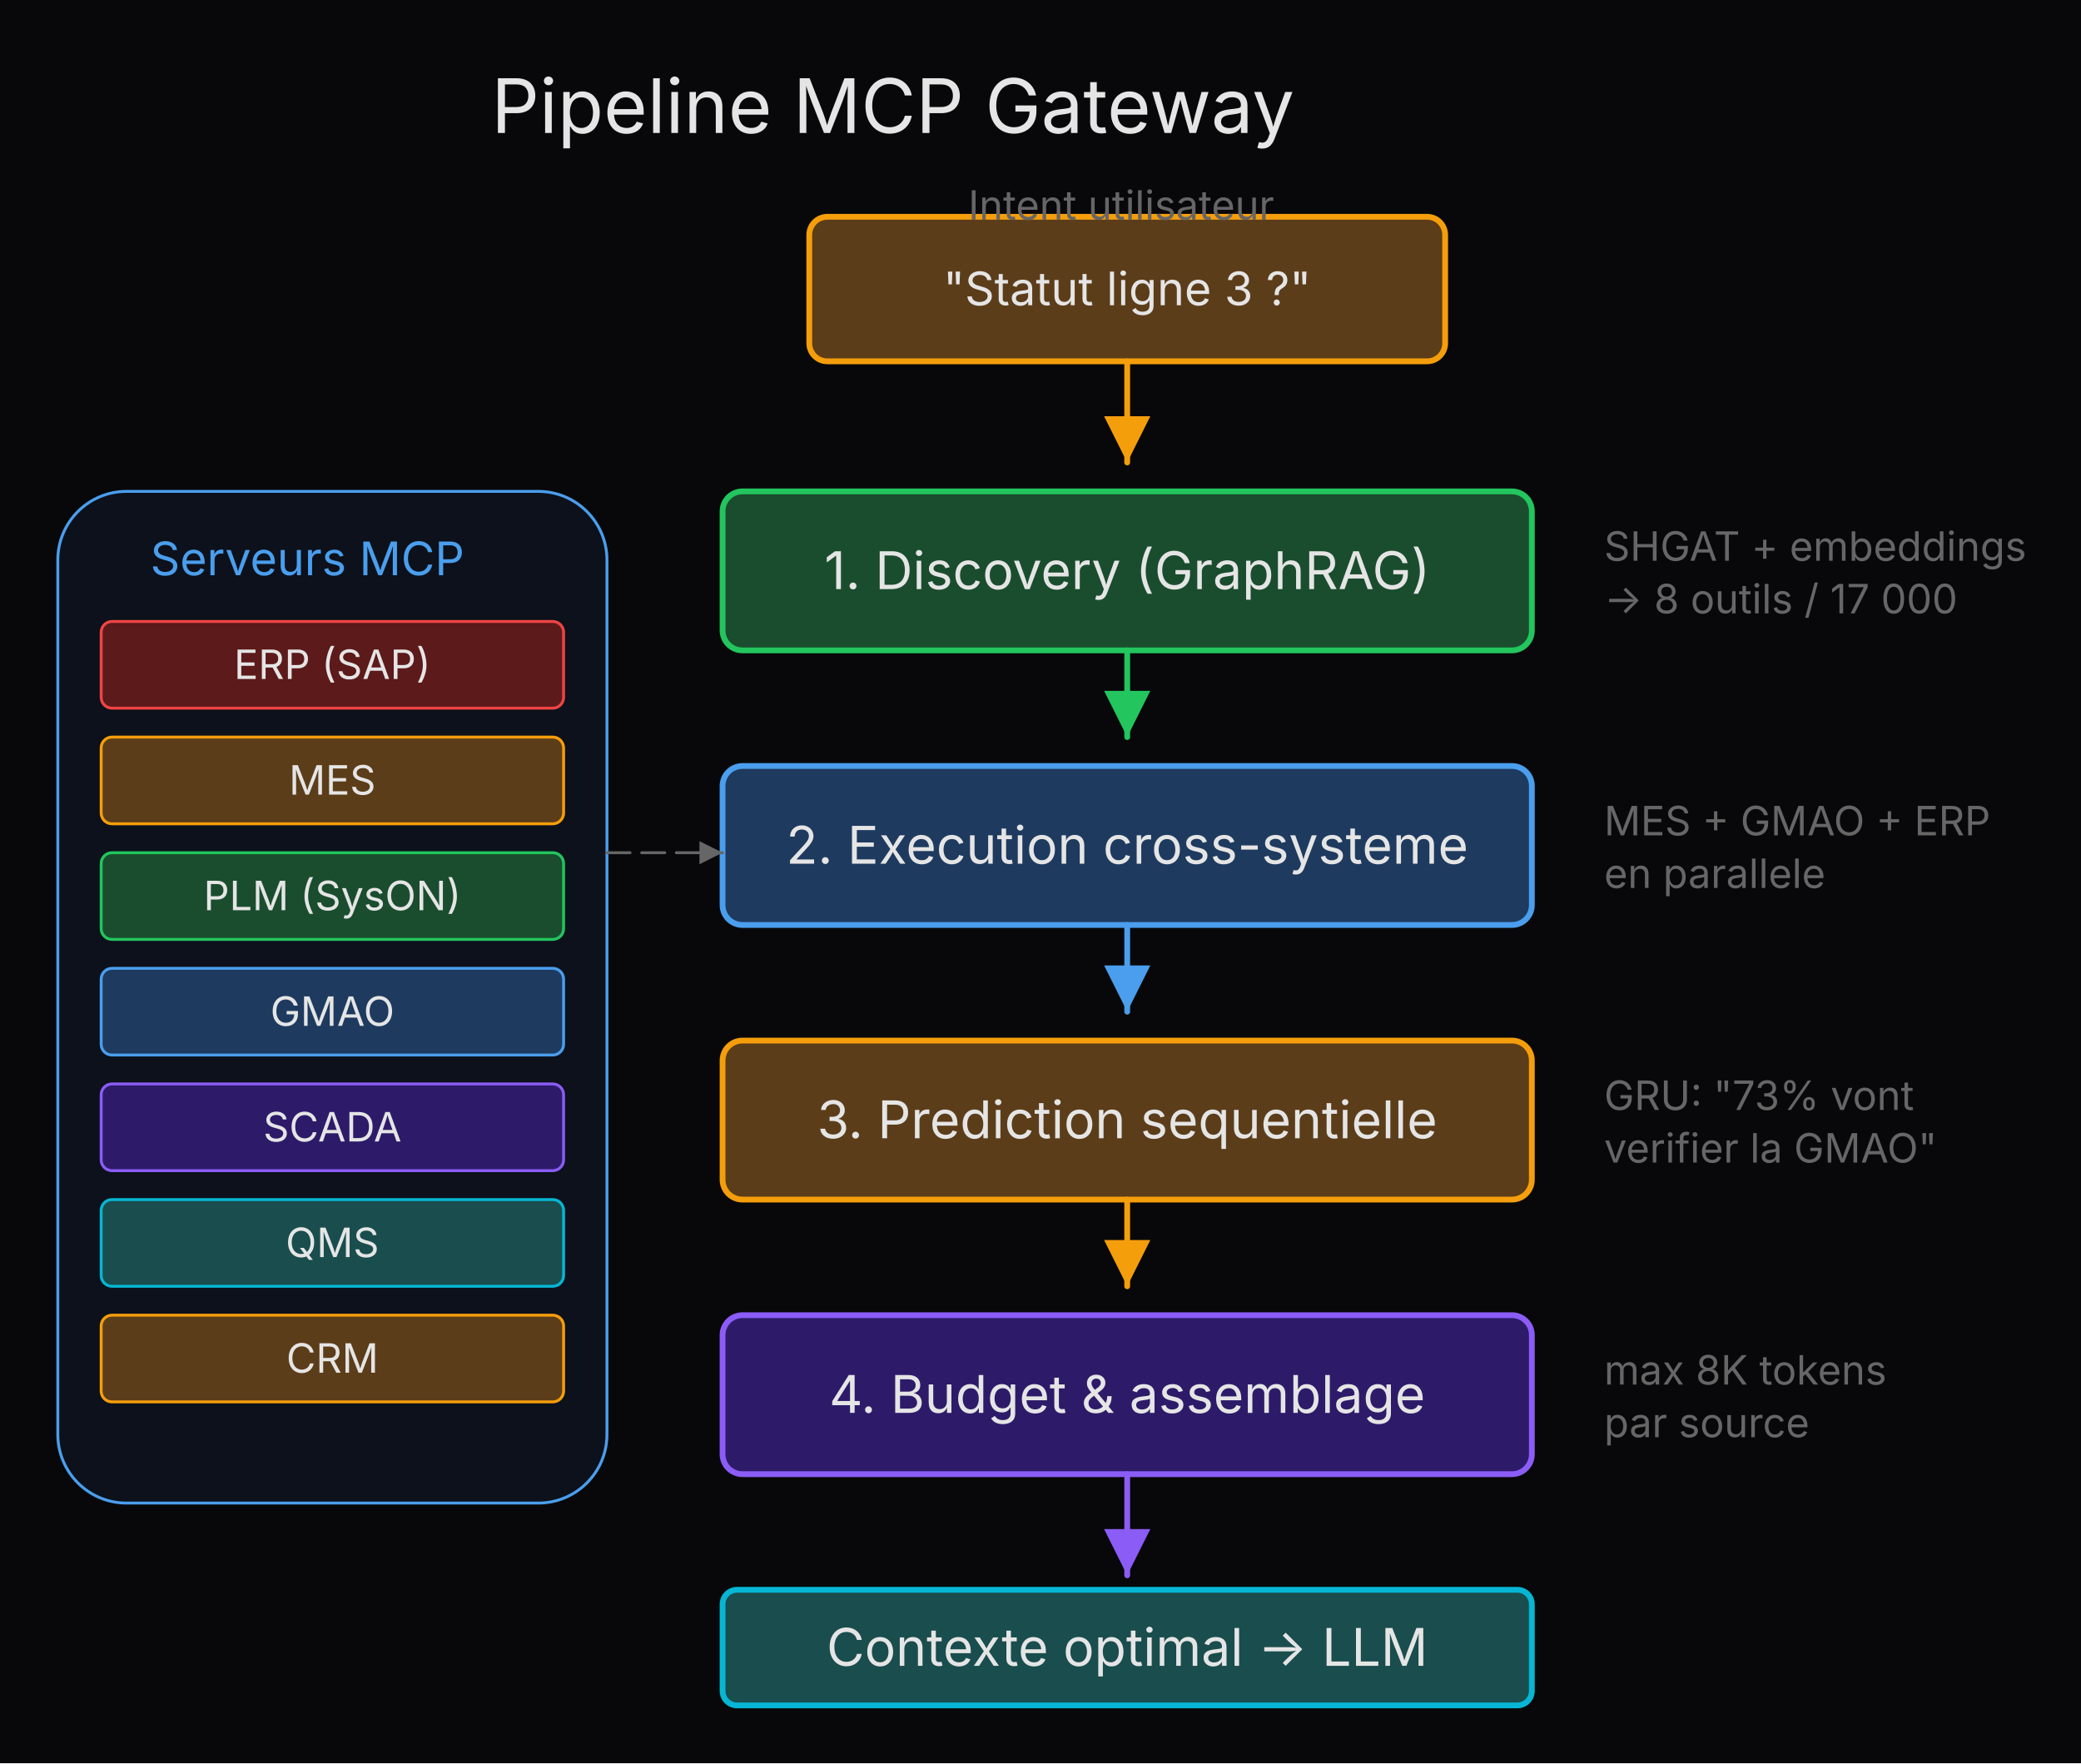
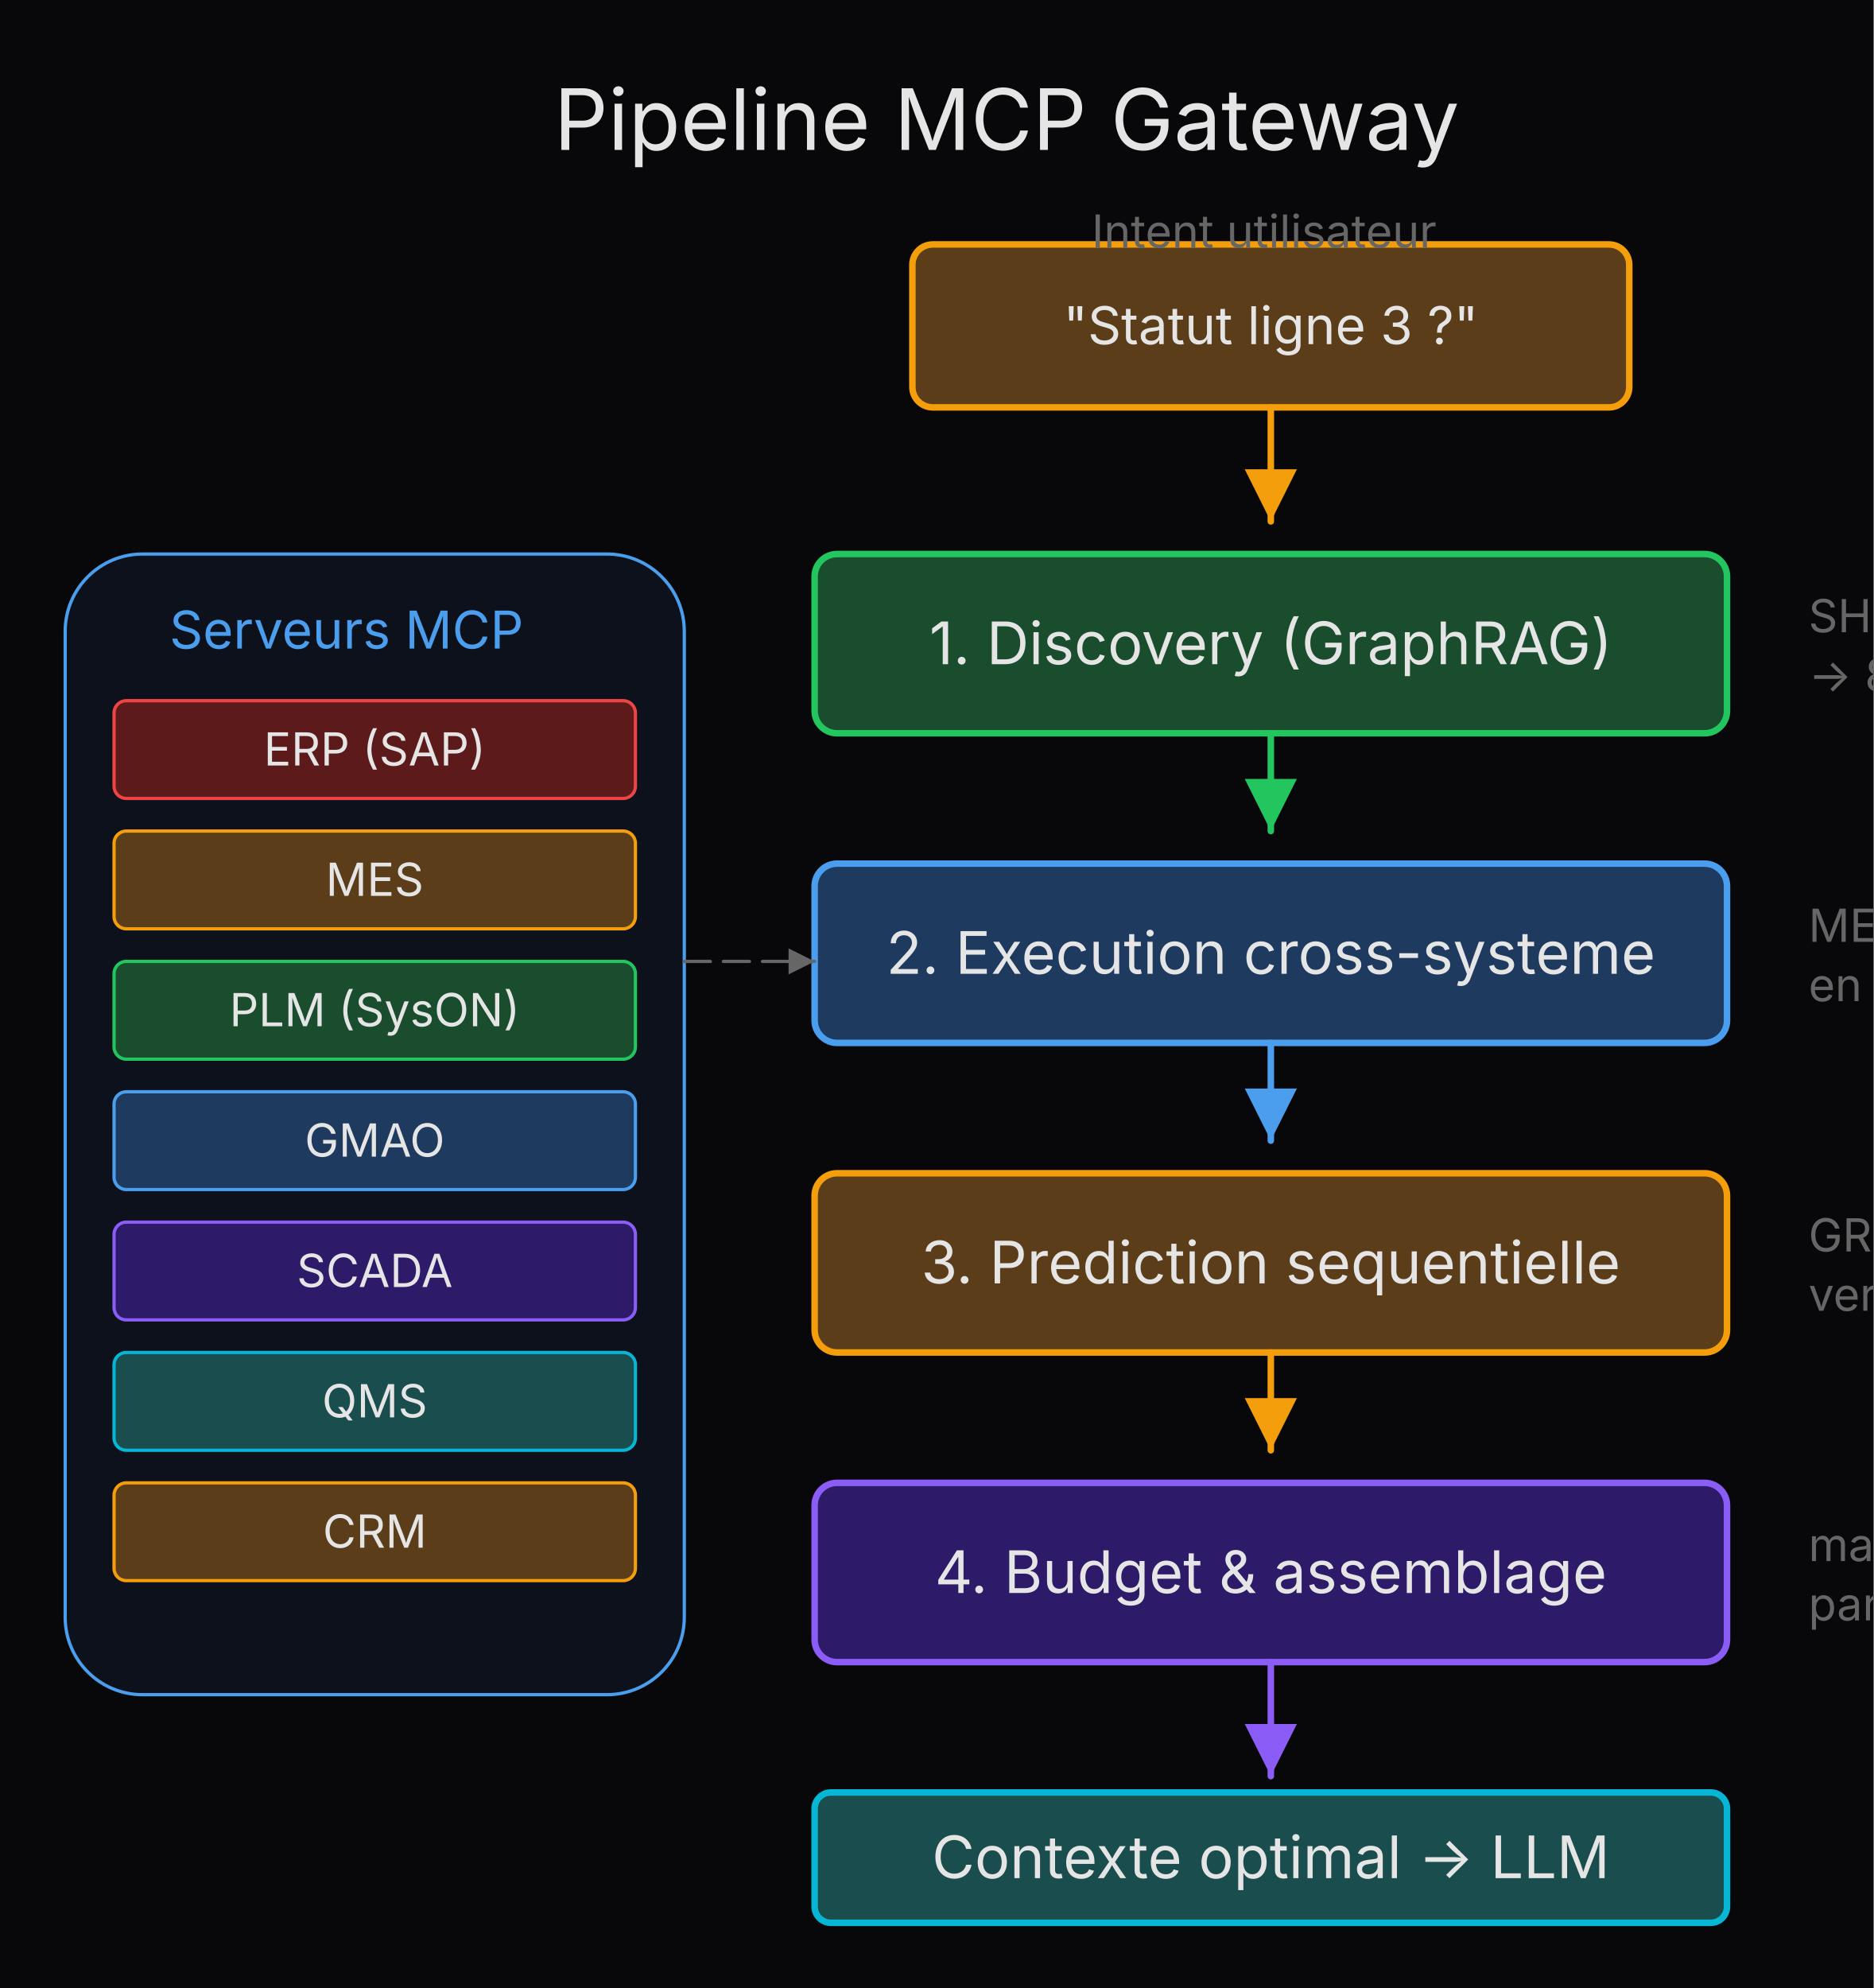
- <svg xmlns="http://www.w3.org/2000/svg" viewBox="0 0 720 610" width="720" height="610">
+ <svg xmlns="http://www.w3.org/2000/svg" viewBox="0 0 575 610" width="575" height="610">
  <defs>
    <marker id="ah-f59e0b" viewBox="0 0 10 10" refX="10" refY="5" markerWidth="8" markerHeight="8" orient="auto-start-reverse">
      <path d="M0,0 L10,5 L0,10 Z" fill="#f59e0b" />
    </marker>
    <marker id="ah-22c55e" viewBox="0 0 10 10" refX="10" refY="5" markerWidth="8" markerHeight="8" orient="auto-start-reverse">
      <path d="M0,0 L10,5 L0,10 Z" fill="#22c55e" />
    </marker>
    <marker id="ah-4a9eed" viewBox="0 0 10 10" refX="10" refY="5" markerWidth="8" markerHeight="8" orient="auto-start-reverse">
      <path d="M0,0 L10,5 L0,10 Z" fill="#4a9eed" />
    </marker>
    <marker id="ah-8b5cf6" viewBox="0 0 10 10" refX="10" refY="5" markerWidth="8" markerHeight="8" orient="auto-start-reverse">
      <path d="M0,0 L10,5 L0,10 Z" fill="#8b5cf6" />
    </marker>
    <marker id="ah-666666" viewBox="0 0 10 10" refX="10" refY="5" markerWidth="8" markerHeight="8" orient="auto-start-reverse">
      <path d="M0,0 L10,5 L0,10 Z" fill="#666666" />
    </marker>
  </defs>
-   <rect x="0" y="0" width="720" height="610" fill="#08080a" />
+   <rect x="0" y="0" width="575" height="610" fill="#08080a" />
  <text x="170" y="46" font-family="&quot;Inter&quot;, &quot;Segoe UI&quot;, system-ui, -apple-system, sans-serif" font-size="26" fill="#e5e5e5" text-anchor="start">Pipeline MCP Gateway</text>
  <rect x="280" y="75" width="220" height="50" rx="6.25" fill="#5c3d1a" stroke="#f59e0b" stroke-width="2" />
  <text x="390" y="105.6" font-family="&quot;Inter&quot;, &quot;Segoe UI&quot;, system-ui, -apple-system, sans-serif" font-size="16" fill="#e5e5e5" text-anchor="middle">"Statut ligne 3 ?"</text>
  <text x="335" y="76" font-family="&quot;Inter&quot;, &quot;Segoe UI&quot;, system-ui, -apple-system, sans-serif" font-size="14" fill="#666666" text-anchor="start">Intent utilisateur</text>
  <path d="M390 125 L390 160" fill="none" stroke="#f59e0b" stroke-width="2" stroke-linejoin="round" stroke-linecap="round" marker-end="url(#ah-f59e0b)" />
  <rect x="250" y="170" width="280" height="55" rx="6.88" fill="#1a4d2e" stroke="#22c55e" stroke-width="2" />
  <text x="390" y="203.8" font-family="&quot;Inter&quot;, &quot;Segoe UI&quot;, system-ui, -apple-system, sans-serif" font-size="18" fill="#e5e5e5" text-anchor="middle">1. Discovery (GraphRAG)</text>
  <text font-family="&quot;Inter&quot;, &quot;Segoe UI&quot;, system-ui, -apple-system, sans-serif" font-size="14" fill="#666666" text-anchor="start" y="194">
    <tspan x="555">SHGAT + embeddings</tspan>
    <tspan x="555" dy="18.2">→ 8 outils / 17 000</tspan>
  </text>
  <path d="M390 225 L390 255" fill="none" stroke="#22c55e" stroke-width="2" stroke-linejoin="round" stroke-linecap="round" marker-end="url(#ah-22c55e)" />
  <rect x="250" y="265" width="280" height="55" rx="6.88" fill="#1e3a5f" stroke="#4a9eed" stroke-width="2" />
  <text x="390" y="298.8" font-family="&quot;Inter&quot;, &quot;Segoe UI&quot;, system-ui, -apple-system, sans-serif" font-size="18" fill="#e5e5e5" text-anchor="middle">2. Execution cross-systeme</text>
  <text font-family="&quot;Inter&quot;, &quot;Segoe UI&quot;, system-ui, -apple-system, sans-serif" font-size="14" fill="#666666" text-anchor="start" y="289">
    <tspan x="555">MES + GMAO + ERP</tspan>
    <tspan x="555" dy="18.2">en parallele</tspan>
  </text>
  <path d="M390 320 L390 350" fill="none" stroke="#4a9eed" stroke-width="2" stroke-linejoin="round" stroke-linecap="round" marker-end="url(#ah-4a9eed)" />
  <rect x="250" y="360" width="280" height="55" rx="6.88" fill="#5c3d1a" stroke="#f59e0b" stroke-width="2" />
  <text x="390" y="393.8" font-family="&quot;Inter&quot;, &quot;Segoe UI&quot;, system-ui, -apple-system, sans-serif" font-size="18" fill="#e5e5e5" text-anchor="middle">3. Prediction sequentielle</text>
  <text font-family="&quot;Inter&quot;, &quot;Segoe UI&quot;, system-ui, -apple-system, sans-serif" font-size="14" fill="#666666" text-anchor="start" y="384">
    <tspan x="555">GRU: "73% vont</tspan>
    <tspan x="555" dy="18.2">verifier la GMAO"</tspan>
  </text>
  <path d="M390 415 L390 445" fill="none" stroke="#f59e0b" stroke-width="2" stroke-linejoin="round" stroke-linecap="round" marker-end="url(#ah-f59e0b)" />
  <rect x="250" y="455" width="280" height="55" rx="6.88" fill="#2d1b69" stroke="#8b5cf6" stroke-width="2" />
  <text x="390" y="488.8" font-family="&quot;Inter&quot;, &quot;Segoe UI&quot;, system-ui, -apple-system, sans-serif" font-size="18" fill="#e5e5e5" text-anchor="middle">4. Budget &amp; assemblage</text>
  <text font-family="&quot;Inter&quot;, &quot;Segoe UI&quot;, system-ui, -apple-system, sans-serif" font-size="14" fill="#666666" text-anchor="start" y="479">
    <tspan x="555">max 8K tokens</tspan>
    <tspan x="555" dy="18.2">par source</tspan>
  </text>
  <path d="M390 510 L390 545" fill="none" stroke="#8b5cf6" stroke-width="2" stroke-linejoin="round" stroke-linecap="round" marker-end="url(#ah-8b5cf6)" />
  <rect x="250" y="550" width="280" height="40" rx="5" fill="#1a4d4d" stroke="#06b6d4" stroke-width="2" />
  <text x="390" y="576.3" font-family="&quot;Inter&quot;, &quot;Segoe UI&quot;, system-ui, -apple-system, sans-serif" font-size="18" fill="#e5e5e5" text-anchor="middle">Contexte optimal → LLM</text>
  <rect x="20" y="170" width="190" height="350" rx="23.75" fill="rgba(30,58,95,0.2)" stroke="#4a9eed" stroke-width="1" />
  <text x="52" y="199" font-family="&quot;Inter&quot;, &quot;Segoe UI&quot;, system-ui, -apple-system, sans-serif" font-size="16" fill="#4a9eed" text-anchor="start">Serveurs MCP</text>
  <rect x="35" y="215" width="160" height="30" rx="3.75" fill="#5c1a1a" stroke="#ef4444" stroke-width="1" />
  <text x="115" y="234.9" font-family="&quot;Inter&quot;, &quot;Segoe UI&quot;, system-ui, -apple-system, sans-serif" font-size="14" fill="#e5e5e5" text-anchor="middle">ERP (SAP)</text>
  <rect x="35" y="255" width="160" height="30" rx="3.75" fill="#5c3d1a" stroke="#f59e0b" stroke-width="1" />
  <text x="115" y="274.9" font-family="&quot;Inter&quot;, &quot;Segoe UI&quot;, system-ui, -apple-system, sans-serif" font-size="14" fill="#e5e5e5" text-anchor="middle">MES</text>
  <rect x="35" y="295" width="160" height="30" rx="3.75" fill="#1a4d2e" stroke="#22c55e" stroke-width="1" />
  <text x="115" y="314.9" font-family="&quot;Inter&quot;, &quot;Segoe UI&quot;, system-ui, -apple-system, sans-serif" font-size="14" fill="#e5e5e5" text-anchor="middle">PLM (SysON)</text>
  <rect x="35" y="335" width="160" height="30" rx="3.75" fill="#1e3a5f" stroke="#4a9eed" stroke-width="1" />
  <text x="115" y="354.9" font-family="&quot;Inter&quot;, &quot;Segoe UI&quot;, system-ui, -apple-system, sans-serif" font-size="14" fill="#e5e5e5" text-anchor="middle">GMAO</text>
  <rect x="35" y="375" width="160" height="30" rx="3.75" fill="#2d1b69" stroke="#8b5cf6" stroke-width="1" />
  <text x="115" y="394.9" font-family="&quot;Inter&quot;, &quot;Segoe UI&quot;, system-ui, -apple-system, sans-serif" font-size="14" fill="#e5e5e5" text-anchor="middle">SCADA</text>
  <rect x="35" y="415" width="160" height="30" rx="3.75" fill="#1a4d4d" stroke="#06b6d4" stroke-width="1" />
  <text x="115" y="434.9" font-family="&quot;Inter&quot;, &quot;Segoe UI&quot;, system-ui, -apple-system, sans-serif" font-size="14" fill="#e5e5e5" text-anchor="middle">QMS</text>
  <rect x="35" y="455" width="160" height="30" rx="3.75" fill="#5c3d1a" stroke="#f59e0b" stroke-width="1" />
  <text x="115" y="474.9" font-family="&quot;Inter&quot;, &quot;Segoe UI&quot;, system-ui, -apple-system, sans-serif" font-size="14" fill="#e5e5e5" text-anchor="middle">CRM</text>
  <path d="M210 295 L250 295" fill="none" stroke="#666666" stroke-width="1" stroke-dasharray="8 4" stroke-linejoin="round" stroke-linecap="round" marker-end="url(#ah-666666)" />
</svg>
